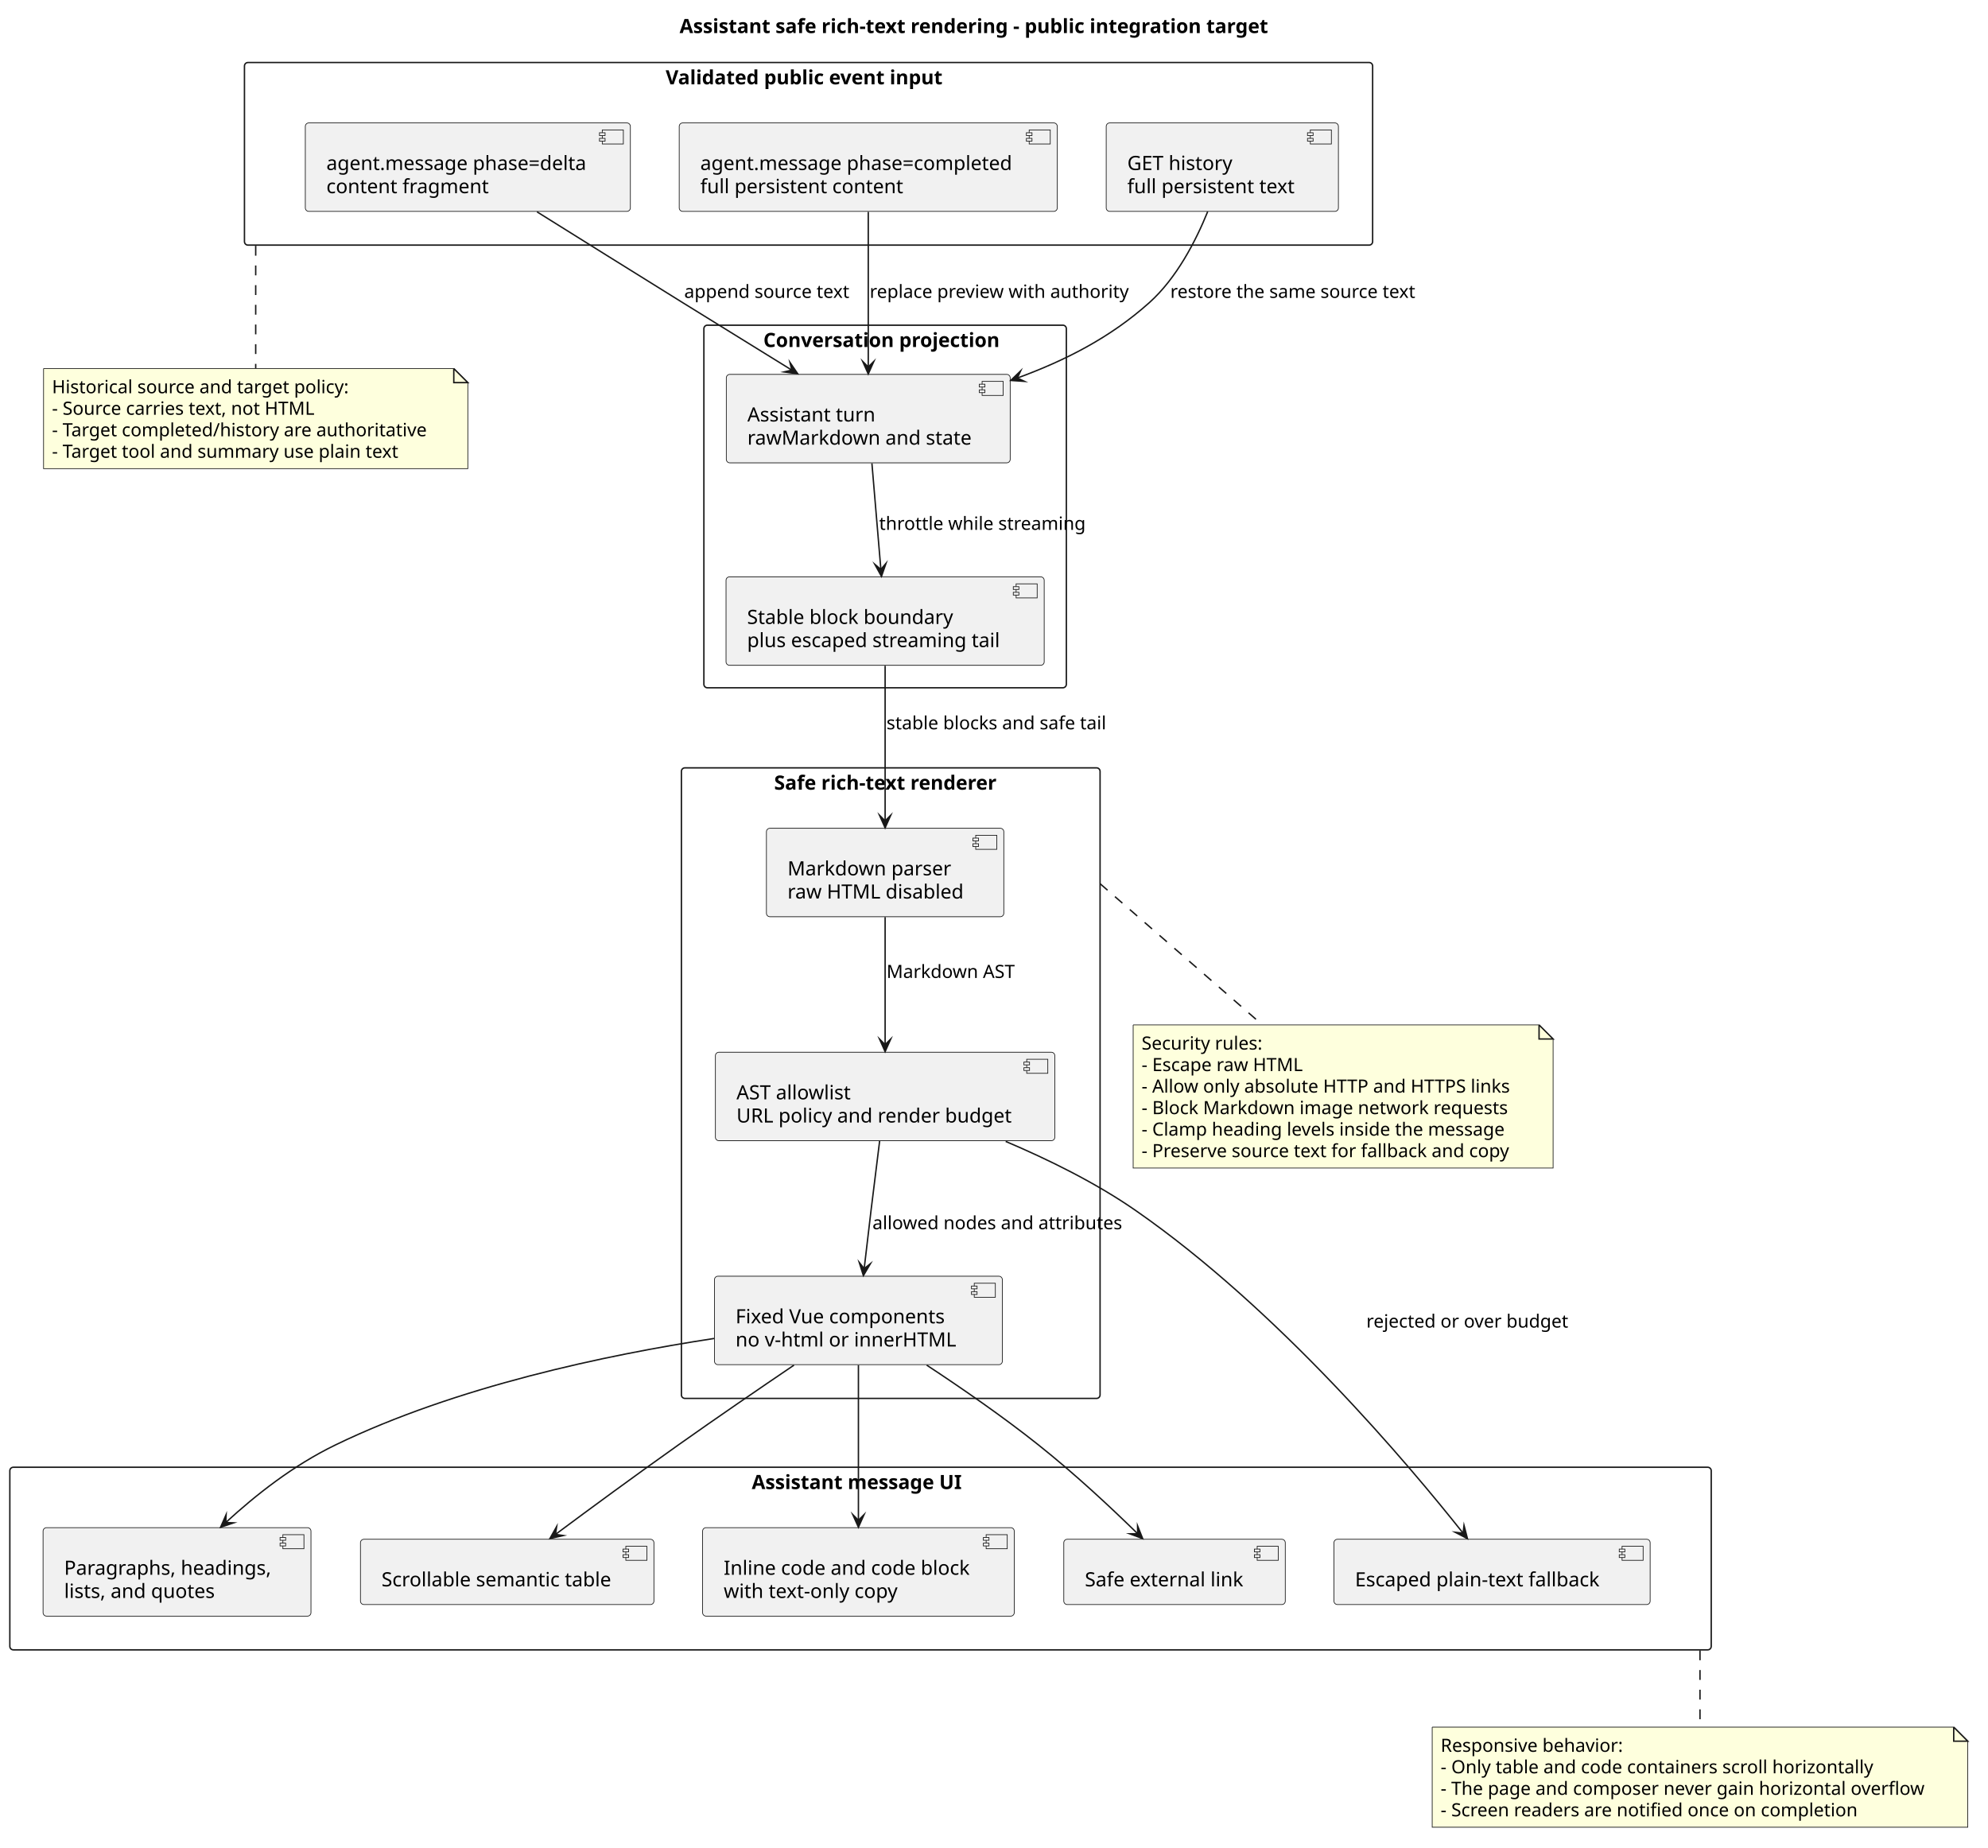
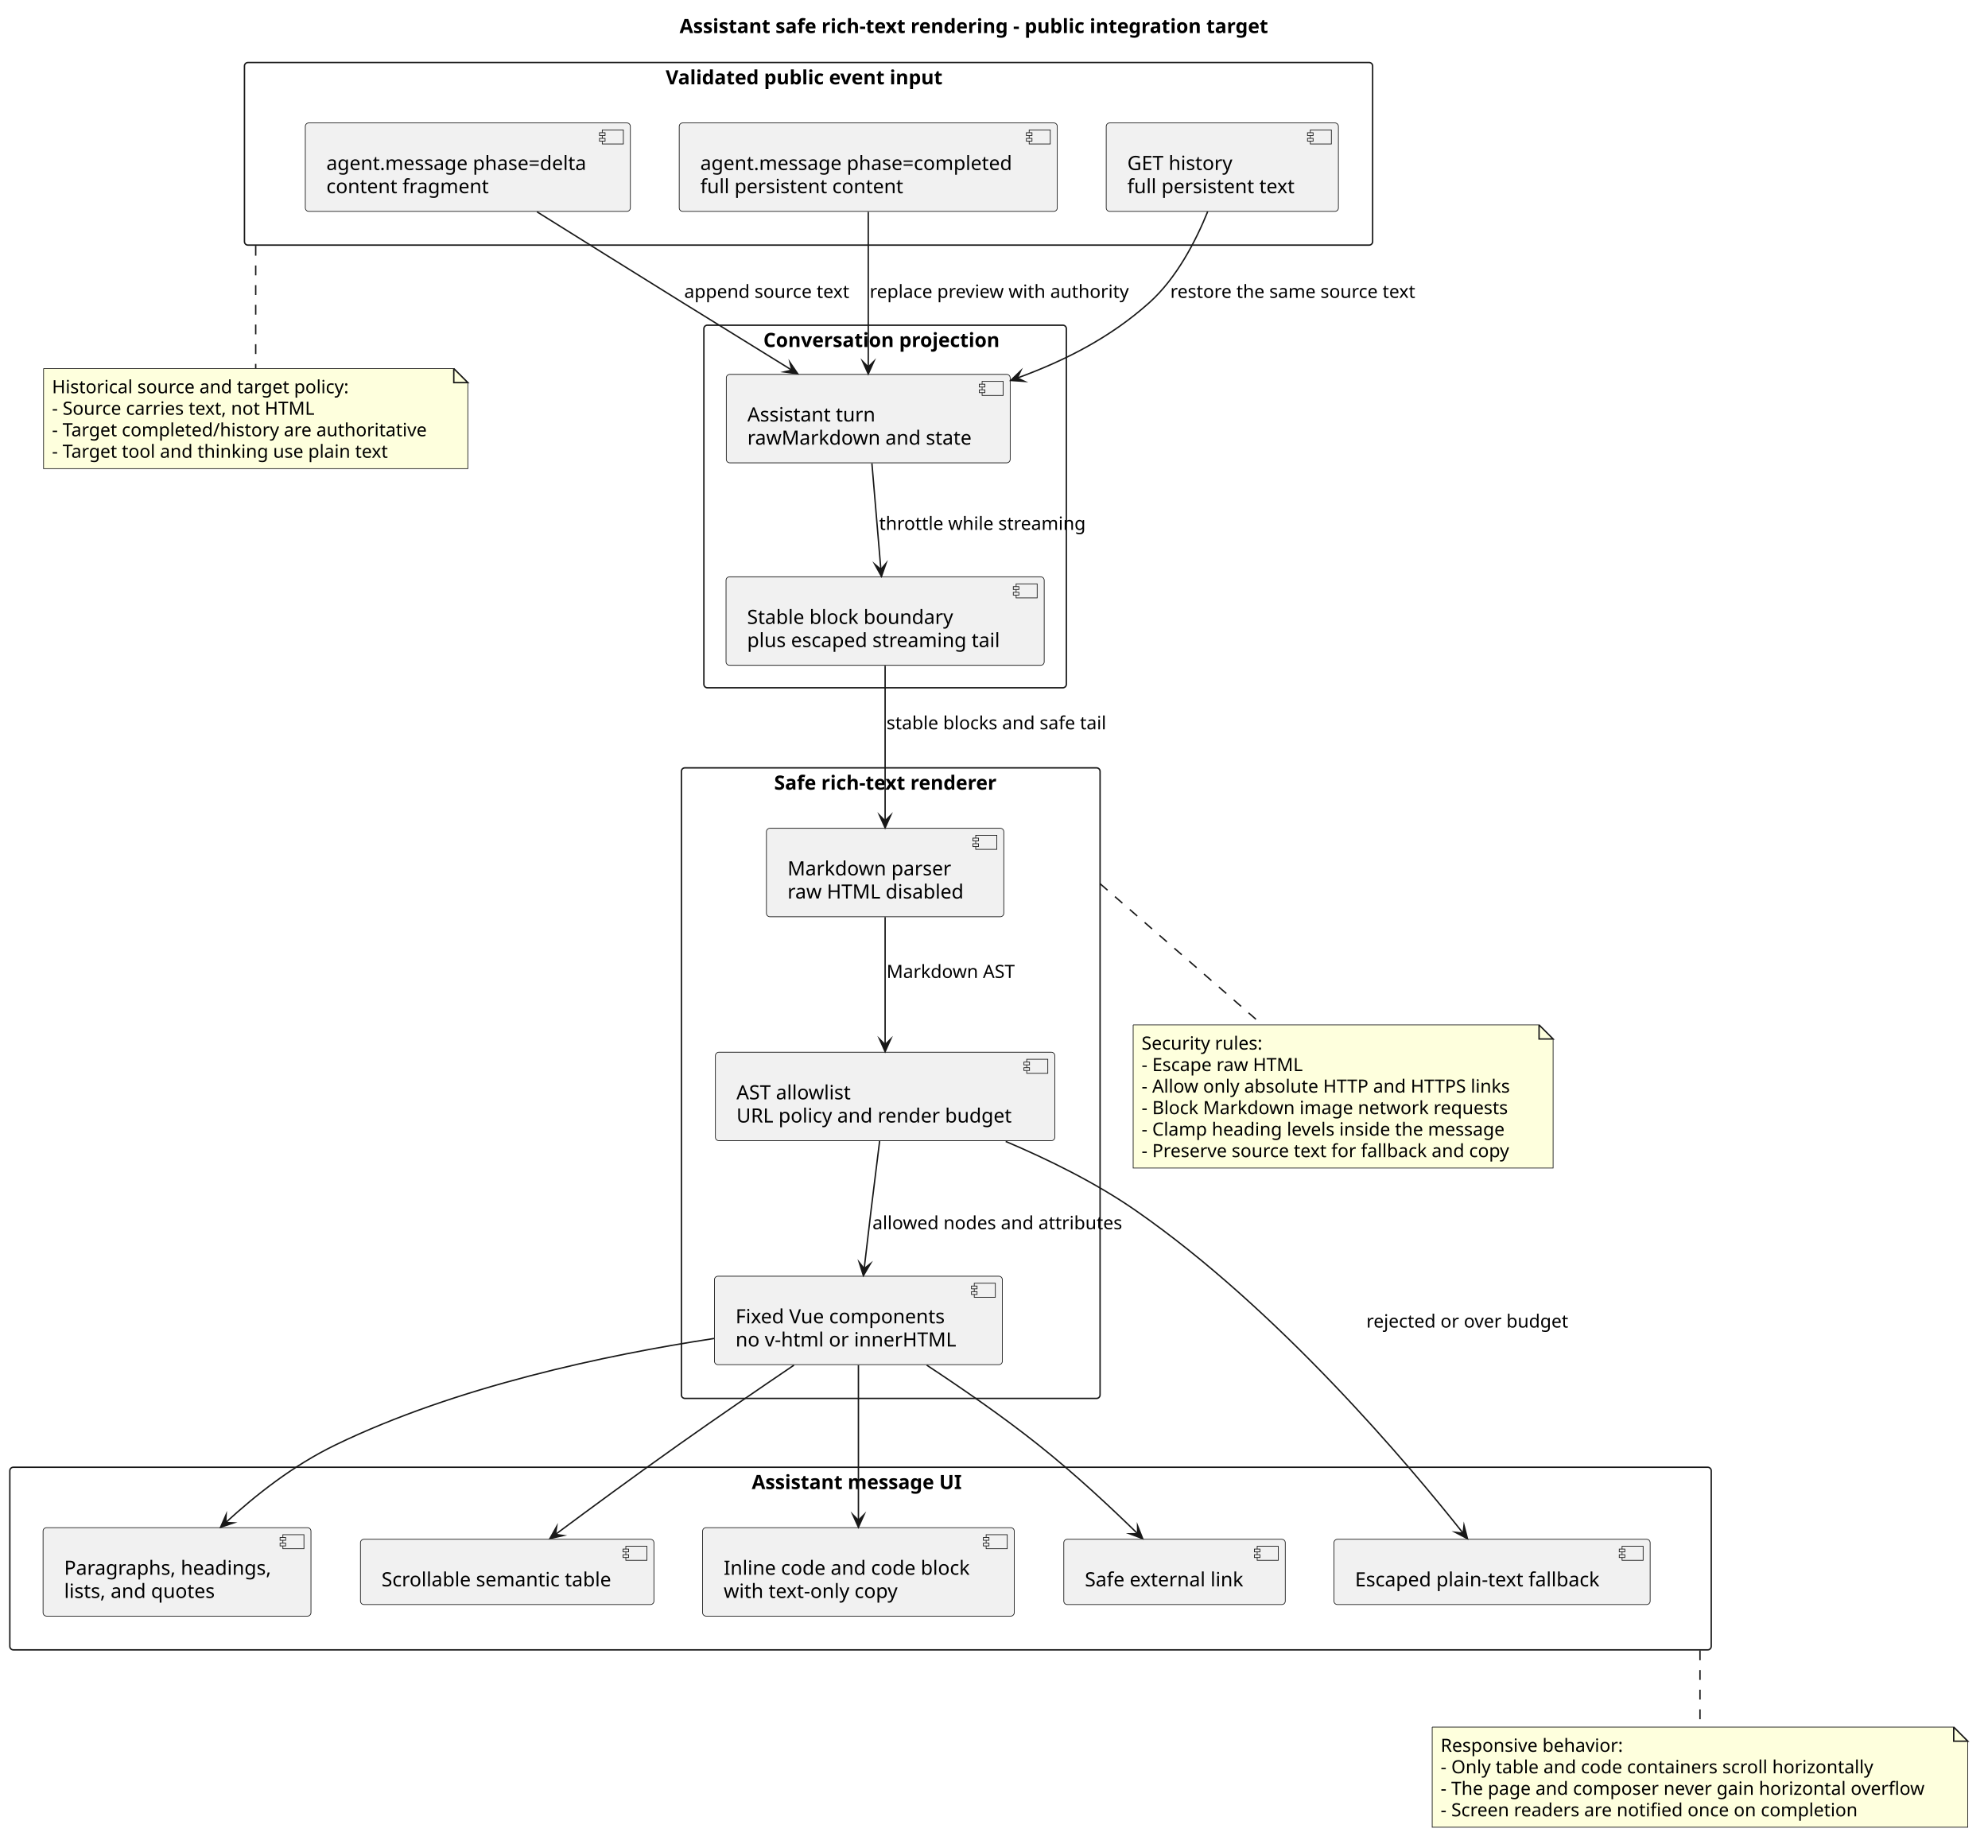
<svg xmlns="http://www.w3.org/2000/svg" contentStyleType="text/css" data-diagram-type="DESCRIPTION" height="1315px" preserveAspectRatio="none" style="width:1415px;height:1315px;background:#FFFFFF;" version="1.1" viewBox="0 0 1415 1315" width="1415px" zoomAndPan="magnify">
  <defs />
  <g>
    <g class="title" data-source-line="146">
      <text fill="#000000" font-family="sans-serif" font-size="14" font-weight="700" lengthAdjust="spacing" textLength="441.191" x="483.703" y="23.535">Assistant safe rich-text rendering - public integration target</text>
    </g>
    <g class="cluster" data-qualified-name="Input" data-source-line="149" id="ent0001">
      <rect fill="none" height="129.98" rx="2.5" ry="2.5" style="stroke:#181818;stroke-width:1;" width="803" x="174" y="44.488" />
      <text fill="#000000" font-family="sans-serif" font-size="14" font-weight="700" lengthAdjust="spacing" textLength="203.397" x="473.802" y="60.023">Validated public event input</text>
    </g>
    <g class="cluster" data-qualified-name="Projection" data-source-line="155" id="ent0005">
      <rect fill="none" height="258.08" rx="2.5" ry="2.5" style="stroke:#181818;stroke-width:1;" width="258" x="501" y="231.468" />
      <text fill="#000000" font-family="sans-serif" font-size="14" font-weight="700" lengthAdjust="spacing" textLength="173.366" x="543.317" y="247.003">Conversation projection</text>
    </g>
    <g class="cluster" data-qualified-name="Renderer" data-source-line="160" id="ent0008">
      <rect fill="none" height="448.82" rx="2.5" ry="2.5" style="stroke:#181818;stroke-width:1;" width="298" x="485" y="546.548" />
      <text fill="#000000" font-family="sans-serif" font-size="14" font-weight="700" lengthAdjust="spacing" textLength="165.963" x="551.019" y="562.083">Safe rich-text renderer</text>
    </g>
    <g class="cluster" data-qualified-name="UI" data-source-line="166" id="ent0012">
      <rect fill="none" height="129.98" rx="2.5" ry="2.5" style="stroke:#181818;stroke-width:1;" width="1211" x="7" y="1044.368" />
      <text fill="#000000" font-family="sans-serif" font-size="14" font-weight="700" lengthAdjust="spacing" textLength="154.841" x="535.08" y="1059.903">Assistant message UI</text>
    </g>
    <g class="entity" data-qualified-name="Input.Delta" data-source-line="150" id="ent0002">
      <rect fill="#F1F1F1" height="62.977" rx="2.5" ry="2.5" style="stroke:#181818;stroke-width:0.5;" width="231.372" x="217.31" y="87.488" />
      <rect fill="#F1F1F1" height="10" style="stroke:#181818;stroke-width:0.5;" width="15" x="428.682" y="92.488" />
      <rect fill="#F1F1F1" height="2" style="stroke:#181818;stroke-width:0.5;" width="4" x="426.682" y="94.488" />
      <rect fill="#F1F1F1" height="2" style="stroke:#181818;stroke-width:0.5;" width="4" x="426.682" y="98.488" />
      <text fill="#000000" font-family="sans-serif" font-size="14" lengthAdjust="spacing" textLength="191.372" x="232.31" y="121.023">agent.message phase=delta</text>
      <text fill="#000000" font-family="sans-serif" font-size="14" lengthAdjust="spacing" textLength="117.981" x="232.31" y="137.512">content fragment</text>
    </g>
    <g class="entity" data-qualified-name="Input.Completed" data-source-line="151" id="ent0003">
      <rect fill="#F1F1F1" height="62.977" rx="2.5" ry="2.5" style="stroke:#181818;stroke-width:0.5;" width="269.093" x="483.45" y="87.488" />
      <rect fill="#F1F1F1" height="10" style="stroke:#181818;stroke-width:0.5;" width="15" x="732.543" y="92.488" />
      <rect fill="#F1F1F1" height="2" style="stroke:#181818;stroke-width:0.5;" width="4" x="730.543" y="94.488" />
      <rect fill="#F1F1F1" height="2" style="stroke:#181818;stroke-width:0.5;" width="4" x="730.543" y="98.488" />
      <text fill="#000000" font-family="sans-serif" font-size="14" lengthAdjust="spacing" textLength="229.093" x="498.45" y="121.023">agent.message phase=completed</text>
      <text fill="#000000" font-family="sans-serif" font-size="14" lengthAdjust="spacing" textLength="149.83" x="498.45" y="137.512">full persistent content</text>
    </g>
    <g class="entity" data-qualified-name="Input.History" data-source-line="152" id="ent0004">
      <rect fill="#F1F1F1" height="62.977" rx="2.5" ry="2.5" style="stroke:#181818;stroke-width:0.5;" width="165.269" x="787.37" y="87.488" />
      <rect fill="#F1F1F1" height="10" style="stroke:#181818;stroke-width:0.5;" width="15" x="932.639" y="92.488" />
      <rect fill="#F1F1F1" height="2" style="stroke:#181818;stroke-width:0.5;" width="4" x="930.639" y="94.488" />
      <rect fill="#F1F1F1" height="2" style="stroke:#181818;stroke-width:0.5;" width="4" x="930.639" y="98.488" />
      <text fill="#000000" font-family="sans-serif" font-size="14" lengthAdjust="spacing" textLength="77.738" x="802.37" y="121.023">GET history</text>
      <text fill="#000000" font-family="sans-serif" font-size="14" lengthAdjust="spacing" textLength="125.269" x="802.37" y="137.512">full persistent text</text>
    </g>
    <g class="entity" data-qualified-name="Projection.Raw" data-source-line="156" id="ent0006">
      <rect fill="#F1F1F1" height="62.977" rx="2.5" ry="2.5" style="stroke:#181818;stroke-width:0.5;" width="202.066" x="516.97" y="266.468" />
      <rect fill="#F1F1F1" height="10" style="stroke:#181818;stroke-width:0.5;" width="15" x="699.036" y="271.468" />
      <rect fill="#F1F1F1" height="2" style="stroke:#181818;stroke-width:0.5;" width="4" x="697.036" y="273.468" />
      <rect fill="#F1F1F1" height="2" style="stroke:#181818;stroke-width:0.5;" width="4" x="697.036" y="277.468" />
      <text fill="#000000" font-family="sans-serif" font-size="14" lengthAdjust="spacing" textLength="94.78" x="531.97" y="300.003">Assistant turn</text>
      <text fill="#000000" font-family="sans-serif" font-size="14" lengthAdjust="spacing" textLength="162.066" x="531.97" y="316.492">rawMarkdown and state</text>
    </g>
    <g class="entity" data-qualified-name="Projection.Stable" data-source-line="157" id="ent0007">
      <rect fill="#F1F1F1" height="62.977" rx="2.5" ry="2.5" style="stroke:#181818;stroke-width:0.5;" width="226.464" x="516.77" y="410.578" />
      <rect fill="#F1F1F1" height="10" style="stroke:#181818;stroke-width:0.5;" width="15" x="723.234" y="415.578" />
      <rect fill="#F1F1F1" height="2" style="stroke:#181818;stroke-width:0.5;" width="4" x="721.234" y="417.578" />
      <rect fill="#F1F1F1" height="2" style="stroke:#181818;stroke-width:0.5;" width="4" x="721.234" y="421.578" />
      <text fill="#000000" font-family="sans-serif" font-size="14" lengthAdjust="spacing" textLength="151.211" x="531.77" y="444.113">Stable block boundary</text>
      <text fill="#000000" font-family="sans-serif" font-size="14" lengthAdjust="spacing" textLength="186.464" x="531.77" y="460.602">plus escaped streaming tail</text>
    </g>
    <g class="entity" data-qualified-name="Renderer.Parser" data-source-line="161" id="ent0009">
      <rect fill="#F1F1F1" height="62.977" rx="2.5" ry="2.5" style="stroke:#181818;stroke-width:0.5;" width="168.967" x="545.52" y="589.548" />
      <rect fill="#F1F1F1" height="10" style="stroke:#181818;stroke-width:0.5;" width="15" x="694.487" y="594.548" />
      <rect fill="#F1F1F1" height="2" style="stroke:#181818;stroke-width:0.5;" width="4" x="692.487" y="596.548" />
      <rect fill="#F1F1F1" height="2" style="stroke:#181818;stroke-width:0.5;" width="4" x="692.487" y="600.548" />
      <text fill="#000000" font-family="sans-serif" font-size="14" lengthAdjust="spacing" textLength="117.954" x="560.52" y="623.083">Markdown parser</text>
      <text fill="#000000" font-family="sans-serif" font-size="14" lengthAdjust="spacing" textLength="128.967" x="560.52" y="639.572">raw HTML disabled</text>
    </g>
    <g class="entity" data-qualified-name="Renderer.Policy" data-source-line="162" id="ent0010">
      <rect fill="#F1F1F1" height="62.977" rx="2.5" ry="2.5" style="stroke:#181818;stroke-width:0.5;" width="241.592" x="509.2" y="748.968" />
      <rect fill="#F1F1F1" height="10" style="stroke:#181818;stroke-width:0.5;" width="15" x="730.792" y="753.968" />
      <rect fill="#F1F1F1" height="2" style="stroke:#181818;stroke-width:0.5;" width="4" x="728.792" y="755.968" />
      <rect fill="#F1F1F1" height="2" style="stroke:#181818;stroke-width:0.5;" width="4" x="728.792" y="759.968" />
      <text fill="#000000" font-family="sans-serif" font-size="14" lengthAdjust="spacing" textLength="86.16" x="524.2" y="782.503">AST allowlist</text>
      <text fill="#000000" font-family="sans-serif" font-size="14" lengthAdjust="spacing" textLength="201.592" x="524.2" y="798.992">URL policy and render budget</text>
    </g>
    <g class="entity" data-qualified-name="Renderer.Vue" data-source-line="163" id="ent0011">
      <rect fill="#F1F1F1" height="62.977" rx="2.5" ry="2.5" style="stroke:#181818;stroke-width:0.5;" width="204.91" x="508.54" y="908.388" />
      <rect fill="#F1F1F1" height="10" style="stroke:#181818;stroke-width:0.5;" width="15" x="693.45" y="913.388" />
      <rect fill="#F1F1F1" height="2" style="stroke:#181818;stroke-width:0.5;" width="4" x="691.45" y="915.388" />
      <rect fill="#F1F1F1" height="2" style="stroke:#181818;stroke-width:0.5;" width="4" x="691.45" y="919.388" />
      <text fill="#000000" font-family="sans-serif" font-size="14" lengthAdjust="spacing" textLength="155.053" x="523.54" y="941.923">Fixed Vue components</text>
      <text fill="#000000" font-family="sans-serif" font-size="14" lengthAdjust="spacing" textLength="164.91" x="523.54" y="958.412">no v-html or innerHTML</text>
    </g>
    <g class="entity" data-qualified-name="UI.Prose" data-source-line="167" id="ent0013">
      <rect fill="#F1F1F1" height="62.977" rx="2.5" ry="2.5" style="stroke:#181818;stroke-width:0.5;" width="190.678" x="30.66" y="1087.368" />
      <rect fill="#F1F1F1" height="10" style="stroke:#181818;stroke-width:0.5;" width="15" x="201.338" y="1092.368" />
      <rect fill="#F1F1F1" height="2" style="stroke:#181818;stroke-width:0.5;" width="4" x="199.338" y="1094.368" />
      <rect fill="#F1F1F1" height="2" style="stroke:#181818;stroke-width:0.5;" width="4" x="199.338" y="1098.368" />
      <text fill="#000000" font-family="sans-serif" font-size="14" lengthAdjust="spacing" textLength="150.678" x="45.66" y="1120.903">Paragraphs, headings,</text>
      <text fill="#000000" font-family="sans-serif" font-size="14" lengthAdjust="spacing" textLength="112.397" x="45.66" y="1137.392">lists, and quotes</text>
    </g>
    <g class="entity" data-qualified-name="UI.Table" data-source-line="168" id="ent0014">
      <rect fill="#F1F1F1" height="46.488" rx="2.5" ry="2.5" style="stroke:#181818;stroke-width:0.5;" width="208.889" x="256.56" y="1095.618" />
      <rect fill="#F1F1F1" height="10" style="stroke:#181818;stroke-width:0.5;" width="15" x="445.449" y="1100.618" />
      <rect fill="#F1F1F1" height="2" style="stroke:#181818;stroke-width:0.5;" width="4" x="443.449" y="1102.618" />
      <rect fill="#F1F1F1" height="2" style="stroke:#181818;stroke-width:0.5;" width="4" x="443.449" y="1106.618" />
      <text fill="#000000" font-family="sans-serif" font-size="14" lengthAdjust="spacing" textLength="168.889" x="271.56" y="1129.153">Scrollable semantic table</text>
    </g>
    <g class="entity" data-qualified-name="UI.Code" data-source-line="169" id="ent0015">
      <rect fill="#F1F1F1" height="62.977" rx="2.5" ry="2.5" style="stroke:#181818;stroke-width:0.5;" width="221.829" x="500.09" y="1087.368" />
      <rect fill="#F1F1F1" height="10" style="stroke:#181818;stroke-width:0.5;" width="15" x="701.919" y="1092.368" />
      <rect fill="#F1F1F1" height="2" style="stroke:#181818;stroke-width:0.5;" width="4" x="699.919" y="1094.368" />
      <rect fill="#F1F1F1" height="2" style="stroke:#181818;stroke-width:0.5;" width="4" x="699.919" y="1098.368" />
      <text fill="#000000" font-family="sans-serif" font-size="14" lengthAdjust="spacing" textLength="181.829" x="515.09" y="1120.903">Inline code and code block</text>
      <text fill="#000000" font-family="sans-serif" font-size="14" lengthAdjust="spacing" textLength="133.123" x="515.09" y="1137.392">with text-only copy</text>
    </g>
    <g class="entity" data-qualified-name="UI.Link" data-source-line="170" id="ent0016">
      <rect fill="#F1F1F1" height="46.488" rx="2.5" ry="2.5" style="stroke:#181818;stroke-width:0.5;" width="157.66" x="757.17" y="1095.618" />
      <rect fill="#F1F1F1" height="10" style="stroke:#181818;stroke-width:0.5;" width="15" x="894.83" y="1100.618" />
      <rect fill="#F1F1F1" height="2" style="stroke:#181818;stroke-width:0.5;" width="4" x="892.83" y="1102.618" />
      <rect fill="#F1F1F1" height="2" style="stroke:#181818;stroke-width:0.5;" width="4" x="892.83" y="1106.618" />
      <text fill="#000000" font-family="sans-serif" font-size="14" lengthAdjust="spacing" textLength="117.66" x="772.17" y="1129.153">Safe external link</text>
    </g>
    <g class="entity" data-qualified-name="UI.Fallback" data-source-line="171" id="ent0017">
      <rect fill="#F1F1F1" height="46.488" rx="2.5" ry="2.5" style="stroke:#181818;stroke-width:0.5;" width="225.062" x="949.47" y="1095.618" />
      <rect fill="#F1F1F1" height="10" style="stroke:#181818;stroke-width:0.5;" width="15" x="1154.533" y="1100.618" />
      <rect fill="#F1F1F1" height="2" style="stroke:#181818;stroke-width:0.5;" width="4" x="1152.533" y="1102.618" />
      <rect fill="#F1F1F1" height="2" style="stroke:#181818;stroke-width:0.5;" width="4" x="1152.533" y="1106.618" />
      <text fill="#000000" font-family="sans-serif" font-size="14" lengthAdjust="spacing" textLength="185.062" x="964.47" y="1129.153">Escaped plain-text fallback</text>
    </g>
    <g class="entity" data-qualified-name="GMN30" data-source-line="188" id="ent0031">
      <path d="M31,262.338 L31,333.58 L332.998,333.58 L332.998,272.338 L322.998,262.338 L31,262.338" fill="#FEFFDD" style="stroke:#181818;stroke-width:0.5;" />
      <path d="M322.998,262.338 L322.998,272.338 L332.998,272.338 L322.998,262.338" fill="#FEFFDD" style="stroke:#181818;stroke-width:1;" />
      <text fill="#000000" font-family="sans-serif" font-size="13" lengthAdjust="spacing" textLength="220.06" x="37" y="279.907">Historical source and target policy:</text>
      <text fill="#000000" font-family="sans-serif" font-size="13" lengthAdjust="spacing" textLength="198.339" x="37" y="295.217">- Source carries text, not HTML</text>
      <text fill="#000000" font-family="sans-serif" font-size="13" lengthAdjust="spacing" textLength="280.998" x="37" y="310.528">- Target completed/history are authoritative</text>
-       <text fill="#000000" font-family="sans-serif" font-size="13" lengthAdjust="spacing" textLength="261.346" x="37" y="325.838">- Target tool and summary use plain text</text>
+       <text fill="#000000" font-family="sans-serif" font-size="13" lengthAdjust="spacing" textLength="255.373" x="37" y="325.838">- Target tool and thinking use plain text</text>
    </g>
    <g class="entity" data-qualified-name="GMN33" data-source-line="195" id="ent0034">
      <path d="M806.55,729.528 L806.55,831.392 L1105.457,831.392 L1105.457,739.528 L1095.457,729.528 L806.55,729.528" fill="#FEFFDD" style="stroke:#181818;stroke-width:0.5;" />
      <path d="M1095.457,729.528 L1095.457,739.528 L1105.457,739.528 L1095.457,729.528" fill="#FEFFDD" style="stroke:#181818;stroke-width:1;" />
      <text fill="#000000" font-family="sans-serif" font-size="13" lengthAdjust="spacing" textLength="88.943" x="812.55" y="747.097">Security rules:</text>
      <text fill="#000000" font-family="sans-serif" font-size="13" lengthAdjust="spacing" textLength="121.215" x="812.55" y="762.407">- Escape raw HTML</text>
      <text fill="#000000" font-family="sans-serif" font-size="13" lengthAdjust="spacing" textLength="277.907" x="812.55" y="777.718">- Allow only absolute HTTP and HTTPS links</text>
      <text fill="#000000" font-family="sans-serif" font-size="13" lengthAdjust="spacing" textLength="270.797" x="812.55" y="793.028">- Block Markdown image network requests</text>
      <text fill="#000000" font-family="sans-serif" font-size="13" lengthAdjust="spacing" textLength="271.381" x="812.55" y="808.339">- Clamp heading levels inside the message</text>
      <text fill="#000000" font-family="sans-serif" font-size="13" lengthAdjust="spacing" textLength="276.288" x="812.55" y="823.649">- Preserve source text for fallback and copy</text>
    </g>
    <g class="entity" data-qualified-name="GMN36" data-source-line="204" id="ent0037">
      <path d="M1019.4,1229.348 L1019.4,1300.591 L1400.598,1300.591 L1400.598,1239.348 L1390.598,1229.348 L1019.4,1229.348" fill="#FEFFDD" style="stroke:#181818;stroke-width:0.5;" />
      <path d="M1390.598,1229.348 L1390.598,1239.348 L1400.598,1239.348 L1390.598,1229.348" fill="#FEFFDD" style="stroke:#181818;stroke-width:1;" />
      <text fill="#000000" font-family="sans-serif" font-size="13" lengthAdjust="spacing" textLength="133.371" x="1025.4" y="1246.917">Responsive behavior:</text>
      <text fill="#000000" font-family="sans-serif" font-size="13" lengthAdjust="spacing" textLength="324.613" x="1025.4" y="1262.227">- Only table and code containers scroll horizontally</text>
      <text fill="#000000" font-family="sans-serif" font-size="13" lengthAdjust="spacing" textLength="360.198" x="1025.4" y="1277.538">- The page and composer never gain horizontal overflow</text>
      <text fill="#000000" font-family="sans-serif" font-size="13" lengthAdjust="spacing" textLength="309.981" x="1025.4" y="1292.848">- Screen readers are notified once on completion</text>
    </g>
    <g class="link" data-entity-1="ent0002" data-entity-2="ent0006" data-link-type="dependency" data-source-line="174" id="lnk18">
      <path d="M382.23,150.788 C412.2,169.528 451.28,193.918 486,215.468 C513,232.228 538.904,248.224 563.564,263.433" fill="none" id="Delta-to-Raw" style="stroke:#181818;stroke-width:1;" />
      <polygon fill="#181818" points="567.82,266.058,562.26,257.929,563.564,263.433,558.06,264.738,567.82,266.058" style="stroke:#181818;stroke-width:1;stroke-linejoin:miter;stroke-miterlimit:10;" />
      <text fill="#000000" font-family="sans-serif" font-size="13" lengthAdjust="spacing" textLength="122.103" x="487" y="212.037">append source text</text>
    </g>
    <g class="link" data-entity-1="ent0003" data-entity-2="ent0006" data-link-type="dependency" data-source-line="175" id="lnk19">
      <path d="M618,150.808 C618,183.188 618,228.818 618,261.188" fill="none" id="Completed-to-Raw" style="stroke:#181818;stroke-width:1;" />
      <polygon fill="#181818" points="618,266.188,622,257.188,618,261.188,614,257.188,618,266.188" style="stroke:#181818;stroke-width:1;stroke-linejoin:miter;stroke-miterlimit:10;" />
      <text fill="#000000" font-family="sans-serif" font-size="13" lengthAdjust="spacing" textLength="190.011" x="619" y="212.037">replace preview with authority</text>
    </g>
    <g class="link" data-entity-1="ent0004" data-entity-2="ent0006" data-link-type="dependency" data-source-line="176" id="lnk20">
      <path d="M859.6,150.628 C851.21,171.328 837.56,197.978 818,215.468 C790.12,240.398 758.295,256.548 724.105,269.078" fill="none" id="History-to-Raw" style="stroke:#181818;stroke-width:1;" />
      <polygon fill="#181818" points="719.41,270.798,729.237,271.457,724.105,269.078,726.484,263.946,719.41,270.798" style="stroke:#181818;stroke-width:1;stroke-linejoin:miter;stroke-miterlimit:10;" />
      <text fill="#000000" font-family="sans-serif" font-size="13" lengthAdjust="spacing" textLength="181.251" x="832.96" y="212.037">restore the same source text</text>
    </g>
    <g class="link" data-entity-1="ent0006" data-entity-2="ent0007" data-link-type="dependency" data-source-line="177" id="lnk21">
      <path d="M620.6,329.788 C622.62,353.628 624.97,381.486 626.98,405.306" fill="none" id="Raw-to-Stable" style="stroke:#181818;stroke-width:1;" />
      <polygon fill="#181818" points="627.4,410.288,630.629,400.984,626.98,405.306,622.657,401.656,627.4,410.288" style="stroke:#181818;stroke-width:1;stroke-linejoin:miter;stroke-miterlimit:10;" />
      <text fill="#000000" font-family="sans-serif" font-size="13" lengthAdjust="spacing" textLength="151.328" x="625.72" y="377.147">throttle while streaming</text>
    </g>
    <g class="link" data-entity-1="ent0007" data-entity-2="ent0009" data-link-type="dependency" data-source-line="178" id="lnk22">
      <path d="M630,473.888 C630,506.278 630,551.908 630,584.268" fill="none" id="Stable-to-Parser" style="stroke:#181818;stroke-width:1;" />
      <polygon fill="#181818" points="630,589.268,634,580.268,630,584.268,626,580.268,630,589.268" style="stroke:#181818;stroke-width:1;stroke-linejoin:miter;stroke-miterlimit:10;" />
      <text fill="#000000" font-family="sans-serif" font-size="13" lengthAdjust="spacing" textLength="163.928" x="631" y="519.117">stable blocks and safe tail</text>
    </g>
    <g class="link" data-entity-1="ent0009" data-entity-2="ent0010" data-link-type="dependency" data-source-line="179" id="lnk23">
      <path d="M630,652.768 C630,680.418 630,715.838 630,743.548" fill="none" id="Parser-to-Policy" style="stroke:#181818;stroke-width:1;" />
      <polygon fill="#181818" points="630,748.548,634,739.548,630,743.548,626,739.548,630,748.548" style="stroke:#181818;stroke-width:1;stroke-linejoin:miter;stroke-miterlimit:10;" />
      <text fill="#000000" font-family="sans-serif" font-size="13" lengthAdjust="spacing" textLength="93.85" x="631" y="696.097">Markdown AST</text>
    </g>
    <g class="link" data-entity-1="ent0010" data-entity-2="ent0011" data-link-type="dependency" data-source-line="180" id="lnk24">
      <path d="M626.09,812.198 C624.22,827.058 621.96,845.148 620,861.388 C618.15,876.718 616.731,888.801 615.101,902.991" fill="none" id="Policy-to-Vue" style="stroke:#181818;stroke-width:1;" />
      <polygon fill="#181818" points="614.53,907.958,619.531,899.474,615.101,902.991,611.583,898.561,614.53,907.958" style="stroke:#181818;stroke-width:1;stroke-linejoin:miter;stroke-miterlimit:10;" />
      <text fill="#000000" font-family="sans-serif" font-size="13" lengthAdjust="spacing" textLength="182.958" x="621" y="874.957">allowed nodes and attributes</text>
    </g>
    <g class="link" data-entity-1="ent0010" data-entity-2="ent0017" data-link-type="dependency" data-source-line="181" id="lnk25">
      <path d="M715.82,812.448 C746.24,825.348 779.88,841.898 808,861.388 C909.97,932.078 1003.044,1042.92 1041.394,1091.3" fill="none" id="Policy-to-Fallback" style="stroke:#181818;stroke-width:1;" />
      <polygon fill="#181818" points="1044.5,1095.218,1042.044,1085.681,1041.394,1091.3,1035.775,1090.65,1044.5,1095.218" style="stroke:#181818;stroke-width:1;stroke-linejoin:miter;stroke-miterlimit:10;" />
      <text fill="#000000" font-family="sans-serif" font-size="13" lengthAdjust="spacing" textLength="148.269" x="972.52" y="944.947">rejected or over budget</text>
    </g>
    <g class="link" data-entity-1="ent0011" data-entity-2="ent0013" data-link-type="dependency" data-source-line="182" id="lnk26">
      <path d="M508.28,952.708 C431.22,964.458 324.71,986.928 239,1028.368 C208.36,1043.188 182.069,1064.143 160.699,1083.693" fill="none" id="Vue-to-Prose" style="stroke:#181818;stroke-width:1;" />
      <polygon fill="#181818" points="157.01,1087.068,166.35,1083.945,160.699,1083.693,160.951,1078.042,157.01,1087.068" style="stroke:#181818;stroke-width:1;stroke-linejoin:miter;stroke-miterlimit:10;" />
    </g>
    <g class="link" data-entity-1="ent0011" data-entity-2="ent0014" data-link-type="dependency" data-source-line="183" id="lnk27">
      <path d="M565.13,971.688 C540.62,988.288 510.02,1009.238 483,1028.368 C451.49,1050.688 419.952,1073.895 395.392,1092.155" fill="none" id="Vue-to-Table" style="stroke:#181818;stroke-width:1;" />
      <polygon fill="#181818" points="391.38,1095.138,400.989,1092.978,395.392,1092.155,396.216,1086.558,391.38,1095.138" style="stroke:#181818;stroke-width:1;stroke-linejoin:miter;stroke-miterlimit:10;" />
    </g>
    <g class="link" data-entity-1="ent0011" data-entity-2="ent0015" data-link-type="dependency" data-source-line="184" id="lnk28">
      <path d="M611,971.708 C611,1004.088 611,1049.728 611,1082.088" fill="none" id="Vue-to-Code" style="stroke:#181818;stroke-width:1;" />
      <polygon fill="#181818" points="611,1087.088,615,1078.088,611,1082.088,607,1078.088,611,1087.088" style="stroke:#181818;stroke-width:1;stroke-linejoin:miter;stroke-miterlimit:10;" />
    </g>
    <g class="link" data-entity-1="ent0011" data-entity-2="ent0016" data-link-type="dependency" data-source-line="185" id="lnk29">
      <path d="M659.6,971.688 C684.03,987.768 713.73,1008.248 739,1028.368 C765.71,1049.628 790.615,1072.963 809.755,1091.673" fill="none" id="Vue-to-Link" style="stroke:#181818;stroke-width:1;" />
      <polygon fill="#181818" points="813.33,1095.168,809.69,1086.017,809.755,1091.673,804.098,1091.737,813.33,1095.168" style="stroke:#181818;stroke-width:1;stroke-linejoin:miter;stroke-miterlimit:10;" />
    </g>
    <g class="link" data-entity-1="ent0001" data-entity-2="ent0031" data-link-type="association" data-source-line="188" id="lnk32">
      <path d="M182,174.985 C182,175.437 182,175.89 182,176.344 C182,177.252 182,178.166 182,179.085 C182,180.922 182,182.778 182,184.649 C182,188.392 182,192.197 182,196.033 C182,203.705 182,211.505 182,219.194 C182,234.573 182,249.513 182,262.118" fill="none" id="Input-GMN30" style="stroke:#181818;stroke-width:1;stroke-dasharray:7,7;" />
    </g>
    <g class="link" data-entity-1="ent0008" data-entity-2="ent0034" data-link-type="association" data-source-line="195" id="lnk35">
      <path d="M783.035,629.033 C783.13,629.116 783.226,629.199 783.323,629.284 C784.873,630.631 786.616,632.148 788.533,633.814 C796.201,640.483 806.645,649.566 818.597,659.961 C842.503,680.751 872.44,706.788 898.26,729.248" fill="none" id="Renderer-GMN33" style="stroke:#181818;stroke-width:1;stroke-dasharray:7,7;" />
    </g>
    <g class="link" data-entity-1="ent0012" data-entity-2="ent0037" data-link-type="association" data-source-line="204" id="lnk38">
      <path d="M1210,1174.73 C1210,1175.457 1210,1176.187 1210,1176.919 C1210,1182.777 1210,1188.774 1210,1194.744 C1210,1206.685 1210,1218.521 1210,1228.938" fill="none" id="UI-GMN36" style="stroke:#181818;stroke-width:1;stroke-dasharray:7,7;" />
    </g>
  </g>
</svg>
